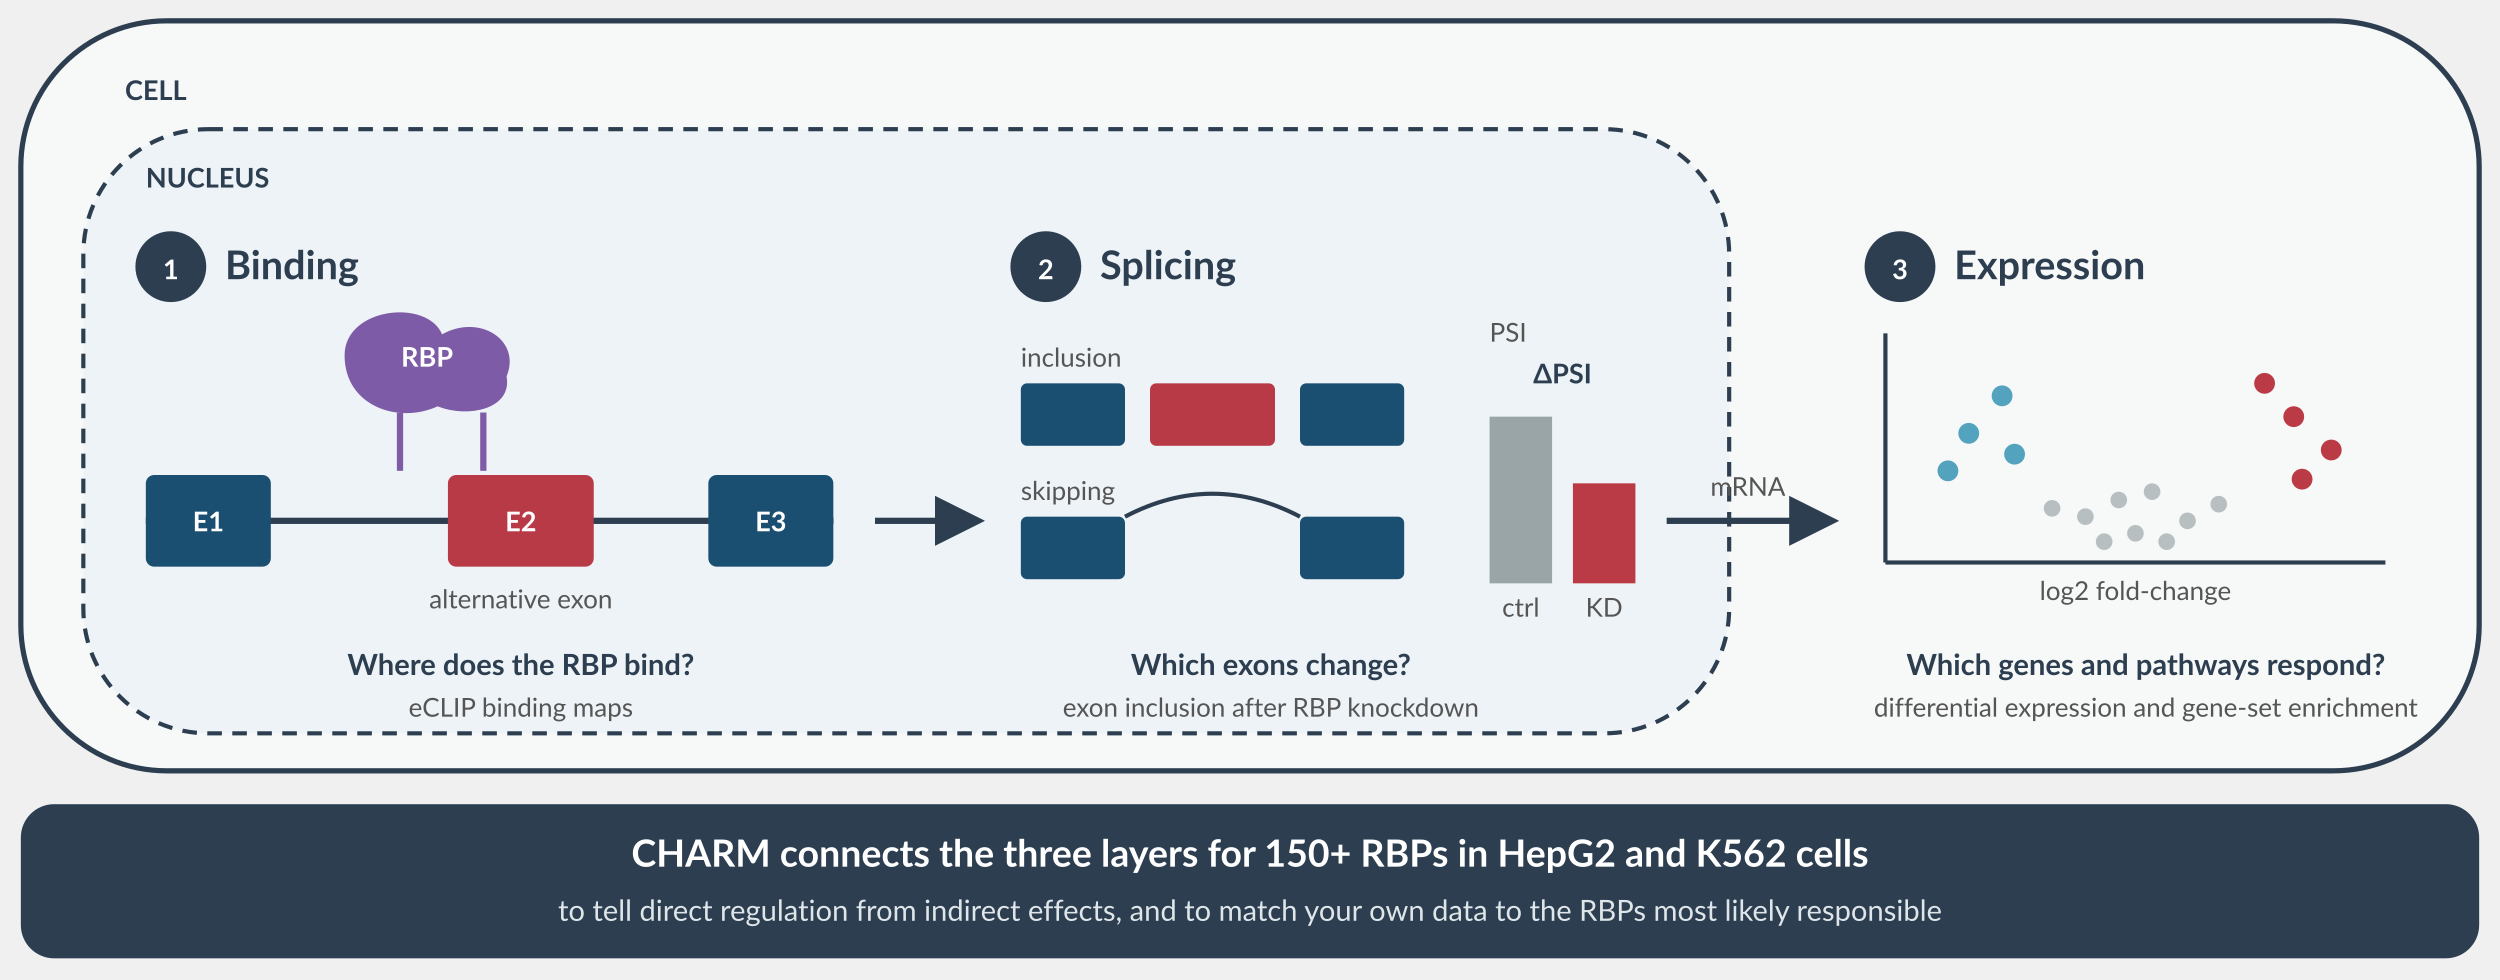
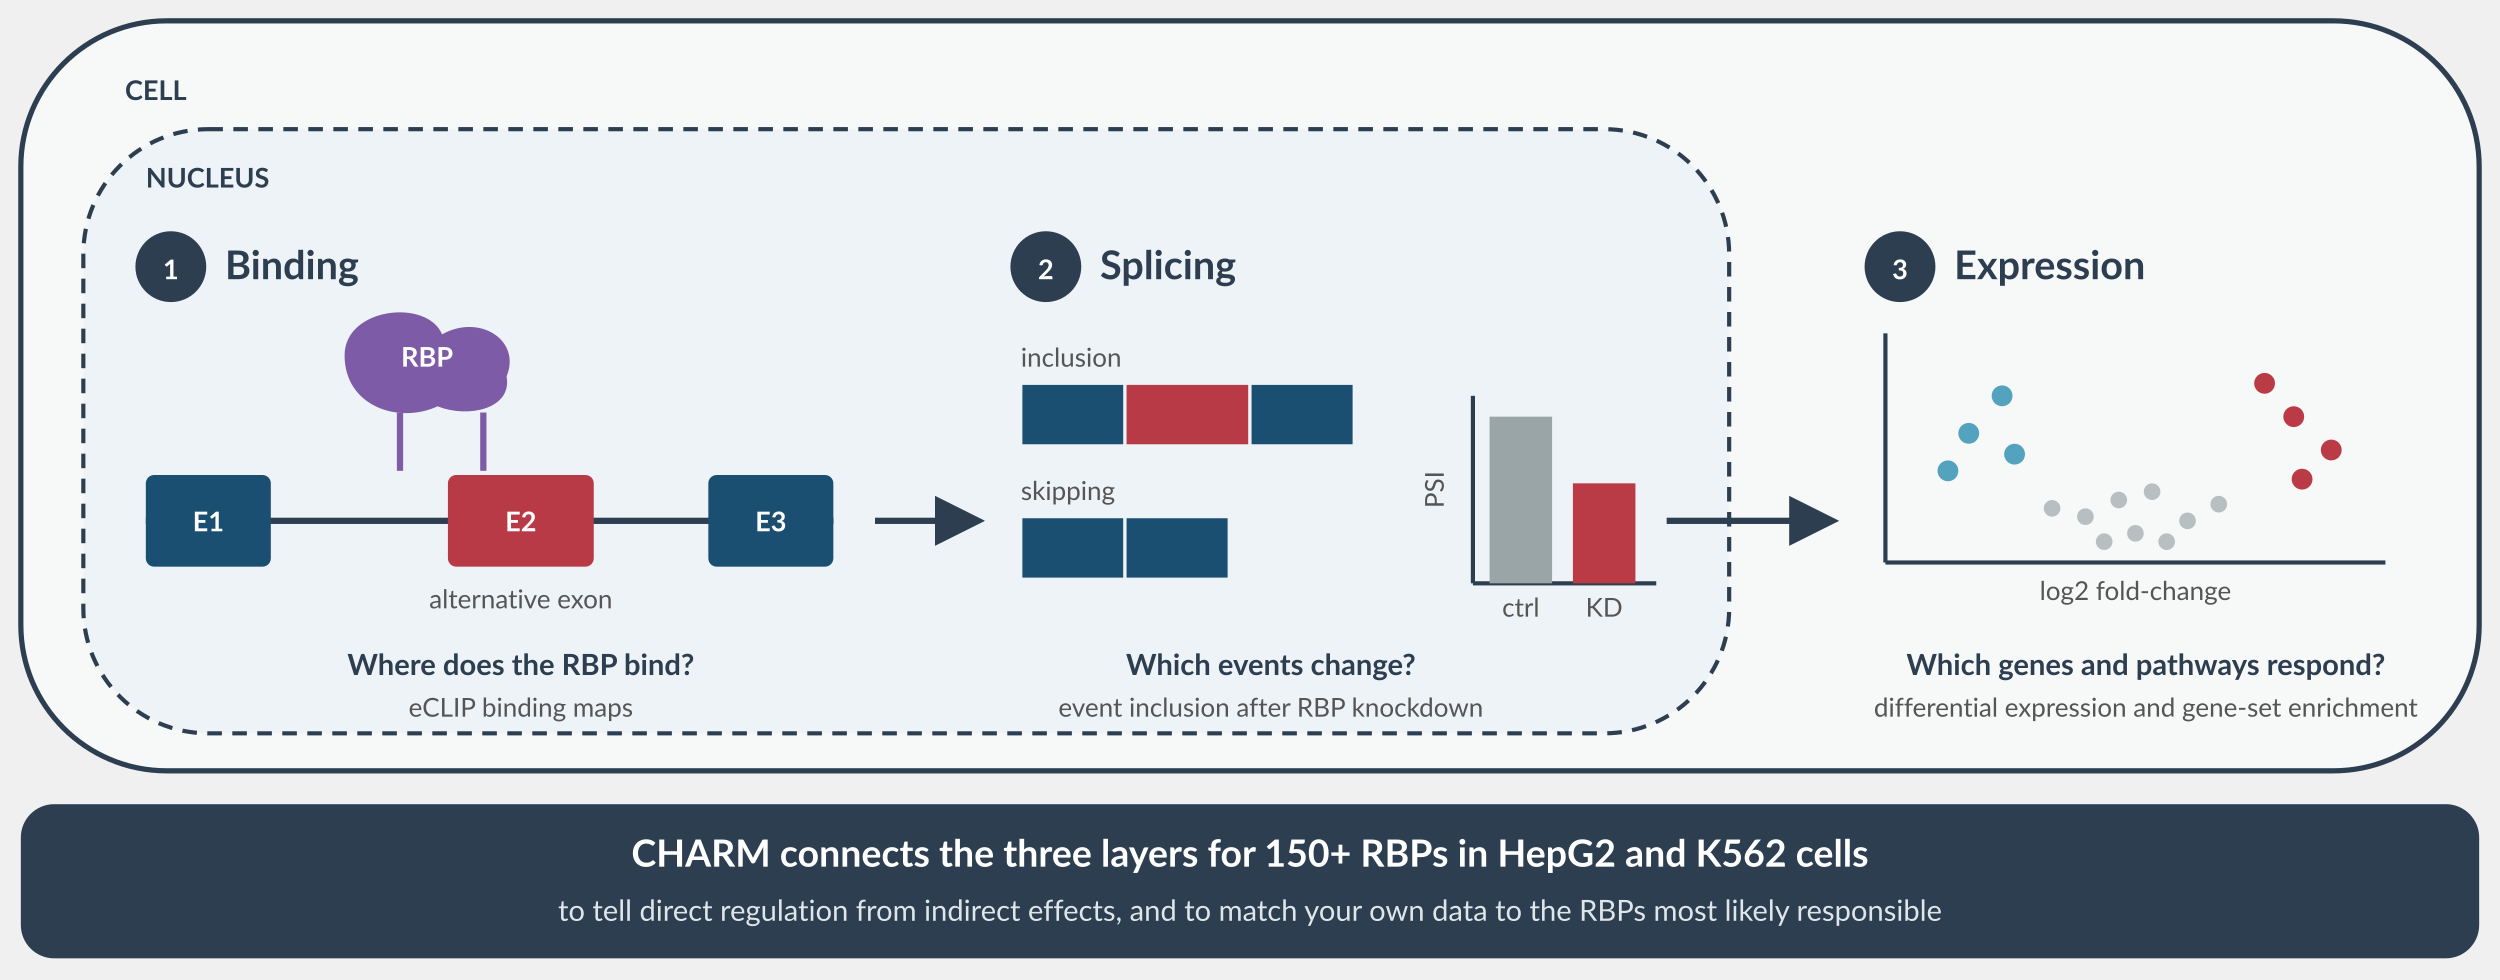
<svg xmlns="http://www.w3.org/2000/svg" viewBox="0 0 1200 470" role="img" aria-label="Schematic: an RNA-binding protein binds pre-mRNA, changes exon inclusion, and alters gene expression. CHARM covers all three layers.">
  <defs>
    <marker id="arr" viewBox="0 0 10 10" refX="8" refY="5" markerWidth="8" markerHeight="8" orient="auto-start-reverse">
      <path d="M0,0 L10,5 L0,10 z" fill="#2c3e50" />
    </marker>
    <style>
      text { font-family: Lato, "Helvetica Neue", Arial, sans-serif; fill: #2c3e50; }
      .t-h  { font-size: 19px; font-weight: 700; }
      .t-s  { font-size: 14px; }
      .t-xs { font-size: 12.5px; fill: #555; }
      .t-b  { font-size: 13px; font-weight: 700; }
      .lab  { font-size: 13px; font-weight: 700; fill: #fff; }
    </style>
  </defs>
  <rect x="10" y="10" width="1180" height="360" rx="70" fill="#f7f8f8" stroke="#2c3e50" stroke-width="2.5" />
  <text x="60" y="48" class="t-b" fill="#555">CELL</text>
  <rect x="40" y="62" width="790" height="290" rx="60" fill="#eef3f7" stroke="#2c3e50" stroke-width="2" stroke-dasharray="7 5" />
  <text x="70" y="90" class="t-b">NUCLEUS</text>
  <g transform="translate(0,0)">
    <circle cx="82" cy="128" r="17" fill="#2c3e50" />
    <text x="82" y="134" text-anchor="middle" class="lab">1</text>
    <text x="108" y="134" class="t-h">Binding</text>
    <line x1="70" y1="250" x2="400" y2="250" stroke="#2c3e50" stroke-width="3" />
    <rect x="70" y="228" width="60" height="44" rx="4" fill="#1B4F72" />
    <rect x="215" y="228" width="70" height="44" rx="4" fill="#B83A47" />
    <rect x="340" y="228" width="60" height="44" rx="4" fill="#1B4F72" />
    <text x="100" y="255" text-anchor="middle" class="lab">E1</text>
    <text x="250" y="255" text-anchor="middle" class="lab">E2</text>
    <text x="370" y="255" text-anchor="middle" class="lab">E3</text>
    <text x="250" y="292" text-anchor="middle" class="t-xs">alternative exon</text>
    <g transform="translate(205,172) scale(0.72) translate(-205,-152)">
      <path d="M150,150 C150,118 205,112 215,136 C240,122 268,140 258,164 C262,186 232,192 212,184 C186,196 150,184 150,150 Z" fill="#7D5BA6" />
    </g>
    <text x="205" y="176" text-anchor="middle" class="lab">RBP</text>
    <path d="M192,198 L192,226 M232,198 L232,226" stroke="#7D5BA6" stroke-width="3" fill="none" />
    <path d="M140,200 C165,200 170,180 190,180 C210,180 215,200 240,200" fill="none" stroke="none" />
    <text x="250" y="324" text-anchor="middle" class="t-s">
      <tspan font-weight="700">Where does the RBP bind?</tspan>
    </text>
    <text x="250" y="344" text-anchor="middle" class="t-xs">eCLIP binding maps</text>
  </g>
  <line x1="420" y1="250" x2="468" y2="250" stroke="#2c3e50" stroke-width="3" marker-end="url(#arr)" />
  <g>
    <circle cx="502" cy="128" r="17" fill="#2c3e50" />
    <text x="502" y="134" text-anchor="middle" class="lab">2</text>
    <text x="528" y="134" class="t-h">Splicing</text>
    <text x="490" y="176" class="t-xs">inclusion</text>
-     <rect x="490" y="184" width="50" height="30" rx="3" fill="#1B4F72" />
-     <rect x="552" y="184" width="60" height="30" rx="3" fill="#B83A47" />
-     <rect x="624" y="184" width="50" height="30" rx="3" fill="#1B4F72" />
+     <rect x="490" y="184" width="50" height="30" fill="#1B4F72" stroke="#eef3f7" stroke-width="1.5" />
+     <rect x="540" y="184" width="60" height="30" fill="#B83A47" stroke="#eef3f7" stroke-width="1.5" />
+     <rect x="600" y="184" width="50" height="30" fill="#1B4F72" stroke="#eef3f7" stroke-width="1.5" />
    <text x="490" y="240" class="t-xs">skipping</text>
-     <rect x="490" y="248" width="50" height="30" rx="3" fill="#1B4F72" />
-     <rect x="624" y="248" width="50" height="30" rx="3" fill="#1B4F72" />
-     <path d="M540,248 Q582,226 624,248" fill="none" stroke="#2c3e50" stroke-width="2" />
+     <rect x="490" y="248" width="50" height="30" fill="#1B4F72" stroke="#eef3f7" stroke-width="1.5" />
+     <rect x="540" y="248" width="50" height="30" fill="#1B4F72" stroke="#eef3f7" stroke-width="1.5" />
    <g transform="translate(715,170)">
-       <text x="0" y="-6" class="t-xs">PSI</text>
+       <line x1="-8" y1="20" x2="-8" y2="110" stroke="#2c3e50" stroke-width="2" />
+       <line x1="-8" y1="110" x2="80" y2="110" stroke="#2c3e50" stroke-width="2" />
+       <text transform="translate(-22,65) rotate(-90)" text-anchor="middle" class="t-xs">PSI</text>
      <rect x="0" y="30" width="30" height="80" fill="#9aa5a8" />
      <rect x="40" y="62" width="30" height="48" fill="#BA3B46" />
      <text x="15" y="126" text-anchor="middle" class="t-xs">ctrl</text>
      <text x="55" y="126" text-anchor="middle" class="t-xs">KD</text>
-       <text x="35" y="14" text-anchor="middle" class="t-b" fill="#BA3B46">ΔPSI</text>
    </g>
    <text x="610" y="324" text-anchor="middle" class="t-s">
-       <tspan font-weight="700">Which exons change?</tspan>
+       <tspan font-weight="700">Which events change?</tspan>
    </text>
-     <text x="610" y="344" text-anchor="middle" class="t-xs">exon inclusion after RBP knockdown</text>
+     <text x="610" y="344" text-anchor="middle" class="t-xs">event inclusion after RBP knockdown</text>
  </g>
  <line x1="800" y1="250" x2="878" y2="250" stroke="#2c3e50" stroke-width="3" marker-end="url(#arr)" />
-   <text x="839" y="238" text-anchor="middle" class="t-xs">mRNA</text>
  <g>
    <circle cx="912" cy="128" r="17" fill="#2c3e50" />
    <text x="912" y="134" text-anchor="middle" class="lab">3</text>
    <text x="938" y="134" class="t-h">Expression</text>
    <g transform="translate(905,160)">
      <line x1="0" y1="110" x2="240" y2="110" stroke="#2c3e50" stroke-width="2" />
      <line x1="0" y1="0" x2="0" y2="110" stroke="#2c3e50" stroke-width="2" />
      <g fill="#b8bfc1">
        <circle cx="105" cy="100" r="4" />
        <circle cx="120" cy="96" r="4" />
        <circle cx="135" cy="100" r="4" />
        <circle cx="96" cy="88" r="4" />
        <circle cx="145" cy="90" r="4" />
        <circle cx="112" cy="80" r="4" />
        <circle cx="128" cy="76" r="4" />
        <circle cx="80" cy="84" r="4" />
        <circle cx="160" cy="82" r="4" />
      </g>
      <g fill="#53A2BE">
        <circle cx="40" cy="48" r="5" />
        <circle cx="56" cy="30" r="5" />
        <circle cx="30" cy="66" r="5" />
        <circle cx="62" cy="58" r="5" />
      </g>
      <g fill="#BA3B46">
        <circle cx="196" cy="40" r="5" />
        <circle cx="182" cy="24" r="5" />
        <circle cx="214" cy="56" r="5" />
        <circle cx="200" cy="70" r="5" />
      </g>
      <text x="120" y="128" text-anchor="middle" class="t-xs">log2 fold-change</text>
    </g>
    <text x="1030" y="324" text-anchor="middle" class="t-s">
      <tspan font-weight="700">Which genes and pathways respond?</tspan>
    </text>
    <text x="1030" y="344" text-anchor="middle" class="t-xs">differential expression and gene-set enrichment</text>
  </g>
  <rect x="10" y="386" width="1180" height="74" rx="16" fill="#2c3e50" />
  <text x="600" y="416" text-anchor="middle" style="fill:#fff;font-size:18px;font-weight:700">CHARM connects the three layers for 150+ RBPs in HepG2 and K562 cells</text>
  <text x="600" y="442" text-anchor="middle" style="fill:#dfe6e9;font-size:14px">to tell direct regulation from indirect effects, and to match your own data to the RBPs most likely responsible</text>
</svg>
